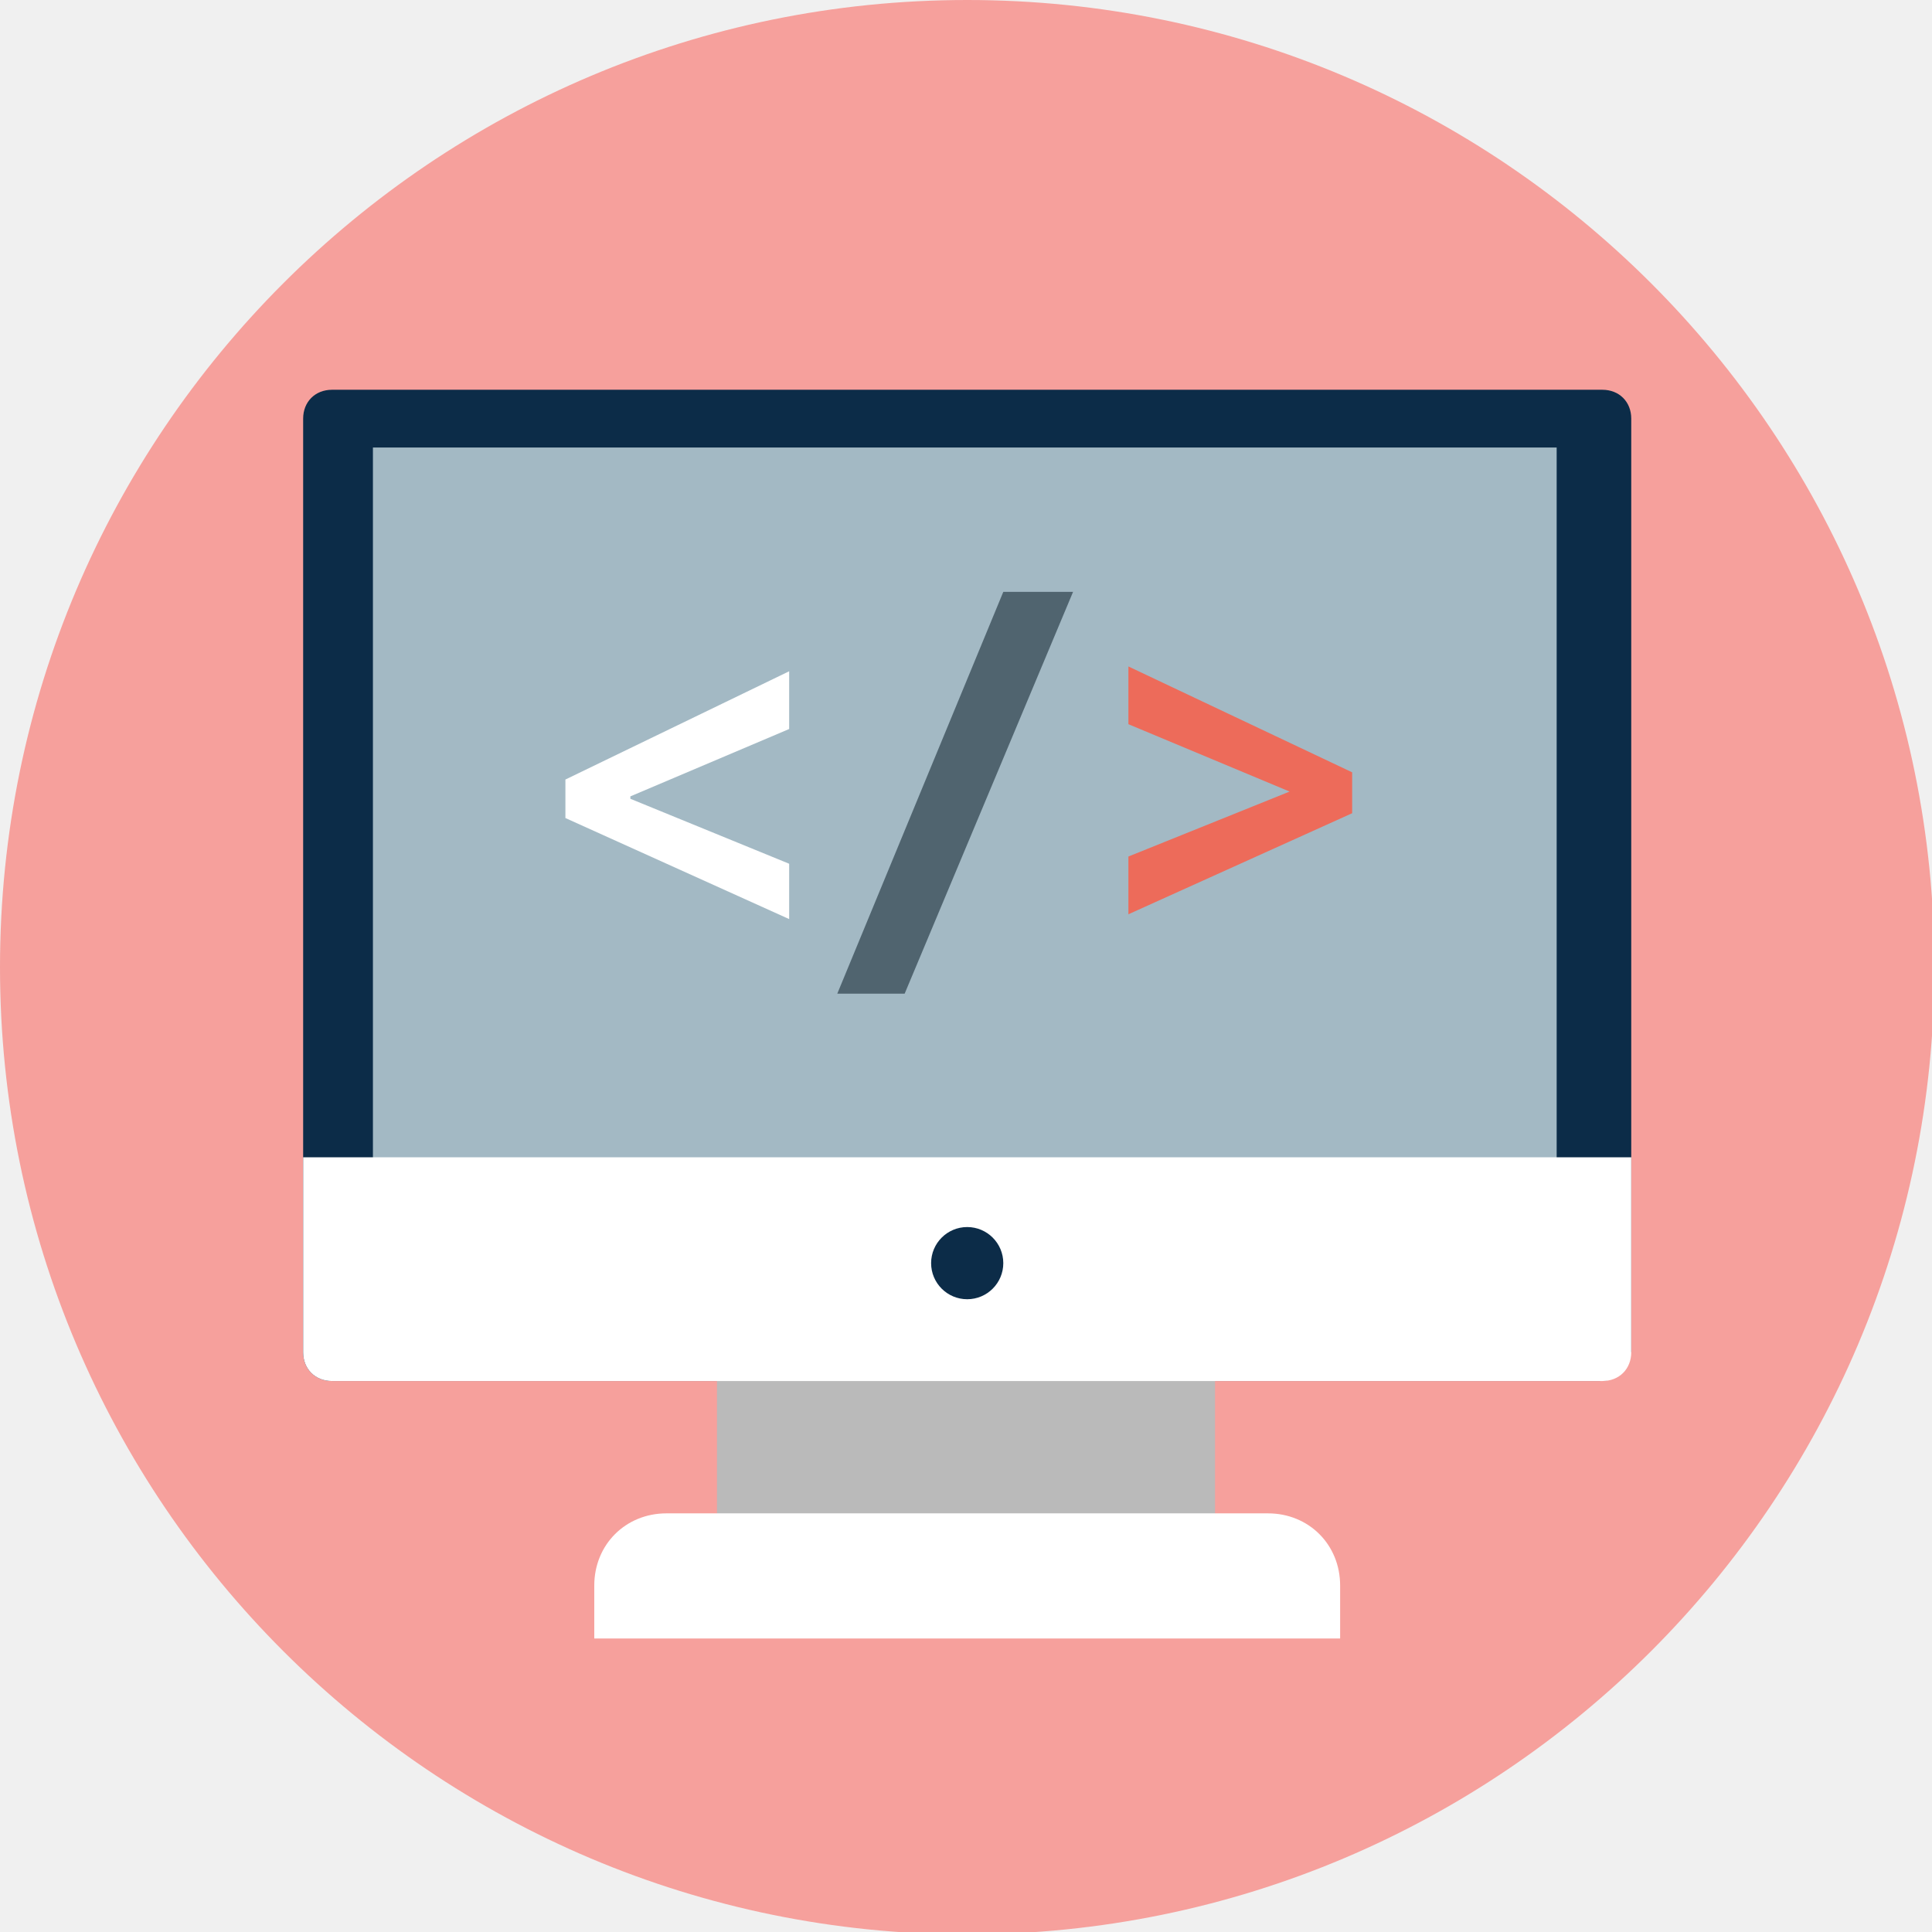
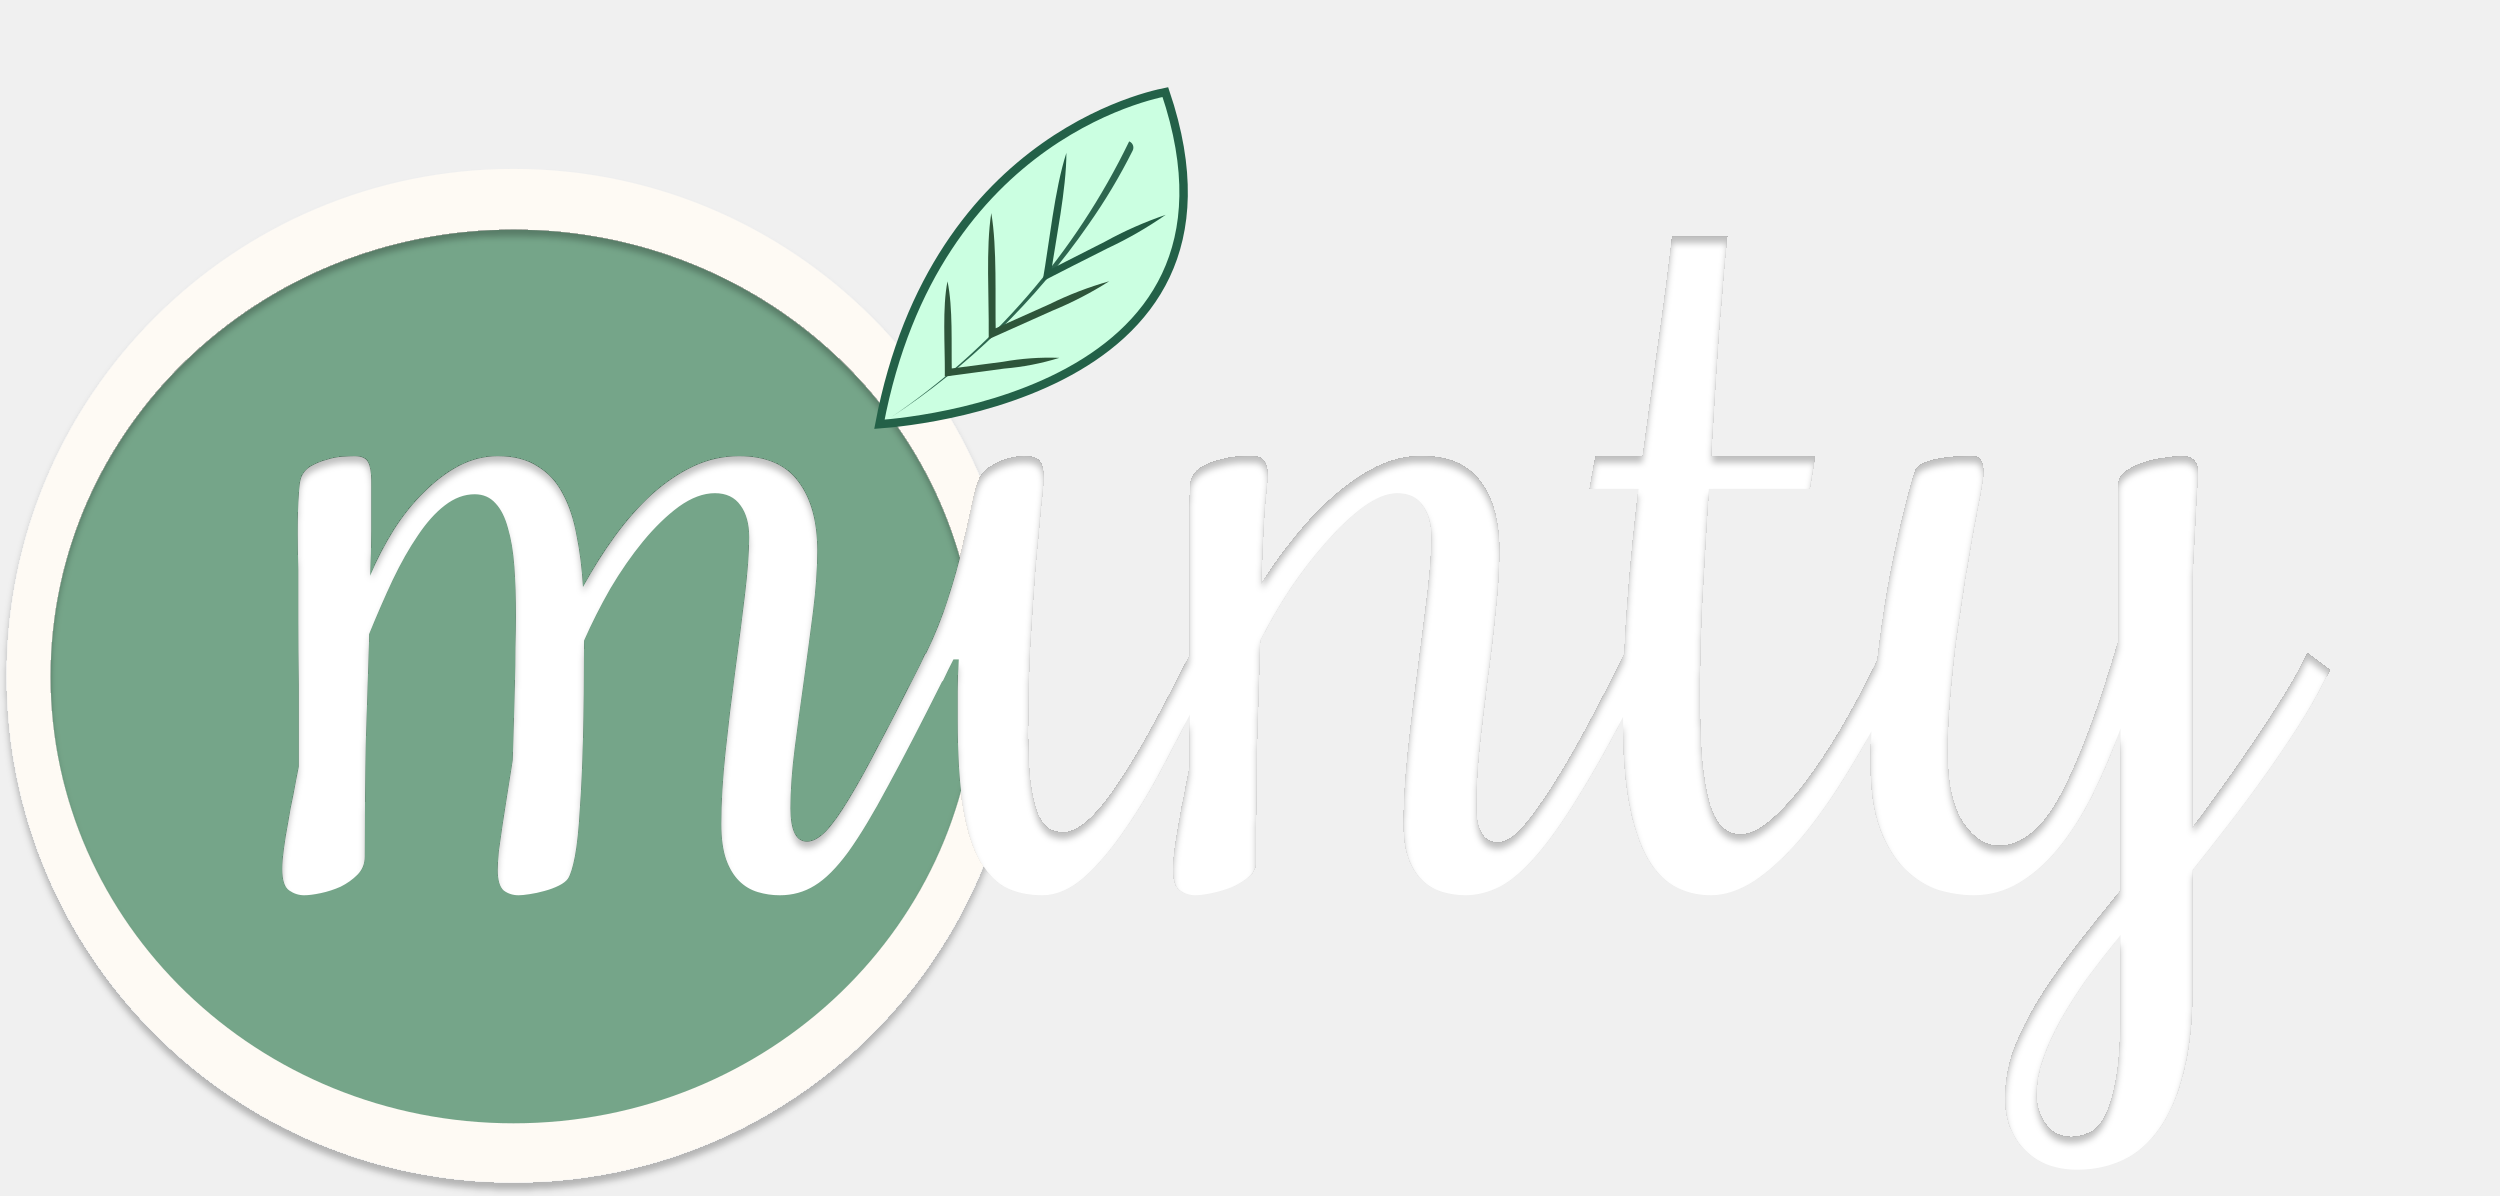
- <svg xmlns="http://www.w3.org/2000/svg" version="1.1" id="Layer_2" x="0px" y="0px" viewBox="0 0 80.3 80.3" style="enable-background:new 0 0 80.3 80.3;" xml:space="preserve">
-   <style type="text/css">
- 	.st0{fill:#EB6A5C;}
- 	.st1{fill:#552F2F;}
- 	.st2{fill:#55AB99;}
- 	.st3{fill:#2F4555;}
- 	.st4{fill:#FFFFFF;}
- 	.st5{fill:#ED6B5A;}
- 	.st6{fill:#0C2C48;}
- 	.st7{fill:#F1CC4B;}
- 	.st8{clip-path:url(#SVGID_2_);}
- 	.st9{clip-path:url(#SVGID_2_);fill:#F6A09C;}
- 	.st10{fill:#50646F;}
- 	.st11{fill:#FCA886;}
- 	.st12{fill:#EDAB7E;}
- 	.st13{fill:#332319;}
- 	.st14{fill:#E07E45;}
- 	.st15{fill:#FF8F8F;}
- 	.st16{fill:#A6D1D9;}
- 	.st17{fill:#628185;}
- 	.st18{fill:#BABABA;}
- 	.st19{fill:#698391;}
- 	.st20{opacity:0.41;fill:#FFFFFF;}
- 	.st21{fill:#F6A09C;}
- 	.st22{fill:#FFF3C9;}
- 	.st23{fill:#2384AB;}
- 	.st24{fill:#BABFC5;}
- 	.st25{clip-path:url(#SVGID_4_);}
- 	.st26{fill:#6EB9E0;}
- 	.st27{fill:#F8A06D;}
- 	.st28{fill:#A3B9C4;}
- 	.st29{fill:#3B4A52;}
- 	.st30{clip-path:url(#SVGID_6_);}
- 	.st31{clip-path:url(#SVGID_8_);fill:#F6A09C;}
- 	.st32{opacity:0.21;fill:#FFFFFF;}
- 	.st33{clip-path:url(#SVGID_10_);fill:#F6A09C;}
- 	.st34{clip-path:url(#SVGID_12_);}
- 	.st35{fill:#FFD3B5;}
- 	.st36{fill:#BFD9E6;}
- 	.st37{fill:#798287;}
- 	.st38{fill:#A4A8AD;}
- 	.st39{fill:#FFD6BA;}
- 	.st40{fill:none;stroke:#0C2C48;stroke-width:1.4;stroke-miterlimit:10;}
- </style>
-   <g>
-     <circle class="st21" cx="40.2" cy="40.2" r="40.2" />
-     <g>
-       <g>
-         <g>
-           <g>
-             <g>
-               <path class="st6" d="M67.7,56.2c0,0.7-0.5,1.2-1.2,1.2H13.8c-0.7,0-1.2-0.5-1.2-1.2V17.4c0-0.7,0.5-1.2,1.2-1.2h52.8        c0.7,0,1.2,0.5,1.2,1.2V56.2z" />
-               <rect x="29.8" y="56.3" class="st18" width="20.7" height="7" />
-             </g>
-           </g>
-           <rect x="15.5" y="18.6" class="st28" width="49.2" height="30.5" />
-           <path class="st4" d="M12.6,48.1v8.1c0,0.7,0.5,1.2,1.2,1.2h52.8c0.7,0,1.2-0.5,1.2-1.2v-8.1H12.6z" />
-           <path class="st4" d="M55.7,68.1v-2.2c0-1.7-1.3-3-3-3h-25c-1.7,0-3,1.3-3,3v2.2H55.7z" />
-         </g>
-         <circle class="st6" cx="40.2" cy="52.5" r="1.5" />
-       </g>
-     </g>
-     <g>
-       <path class="st4" d="M32.8,38.2L23.5,34v-1.6l9.3-4.5v2.4l-6.6,2.8v0.1l6.6,2.7V38.2z" />
-       <path class="st10" d="M44.6,24.6l-7,16.7h-2.8l6.9-16.7H44.6z" />
-       <path class="st5" d="M56.2,33.8l-9.3,4.2v-2.4l6.7-2.7v0l-6.7-2.8v-2.4l9.3,4.4V33.8z" />
-     </g>
+ <svg xmlns="http://www.w3.org/2000/svg" width="1480" height="708" viewBox="0 0 1480 708" fill="none">
+   <g filter="url(#filter0_d_108_707)">
+     <circle cx="304" cy="400" r="300" fill="#FEFAF4" />
  </g>
+   <g filter="url(#filter1_i_108_707)">
+     <ellipse cx="304" cy="400.5" rx="274" ry="264.5" fill="#75A589" />
+   </g>
+   <g filter="url(#filter2_i_108_707)">
+     <path d="M281.009 292.598C274.873 292.598 268.948 294.819 263.235 299.263C257.734 303.494 252.444 309.419 247.366 317.036C242.288 324.442 237.316 333.223 232.449 343.379C227.794 353.324 223.139 364.009 218.484 375.435V379.243C217.85 397.863 217.215 417.646 216.58 438.594C216.157 459.541 215.945 482.393 215.945 507.148C215.945 511.38 214.464 514.977 211.502 517.939C208.751 520.69 205.472 523.018 201.663 524.922C197.854 526.615 193.94 527.884 189.92 528.73C185.9 529.577 182.62 530 180.081 530C176.907 530 173.945 529.048 171.194 527.144C168.444 525.239 167.068 521.007 167.068 514.448C167.068 511.274 167.386 507.36 168.021 502.705C168.655 497.839 169.502 492.655 170.56 487.153C171.406 481.652 172.464 476.045 173.733 470.332C174.791 464.408 175.849 458.906 176.907 453.828C176.907 435.843 176.907 419.657 176.907 405.269C176.696 390.881 176.59 378.079 176.59 366.865C176.59 355.651 176.59 345.812 176.59 337.349C176.378 328.885 176.272 321.585 176.272 315.449C176.272 305.293 176.484 297.887 176.907 293.232C177.119 288.366 177.542 284.98 178.177 283.076C179.235 280.114 181.139 277.786 183.89 276.094C186.852 274.401 189.92 273.132 193.094 272.285C196.268 271.227 199.441 270.592 202.615 270.381C205.789 270.169 208.222 270.063 209.915 270.063C213.935 270.063 216.58 271.227 217.85 273.555C219.119 275.882 219.754 279.479 219.754 284.346C219.754 295.348 219.754 305.293 219.754 314.18C219.754 323.066 219.542 331.953 219.119 340.84C223.139 331.318 227.794 322.326 233.084 313.862C238.585 305.187 244.616 297.676 251.175 291.328C257.734 284.769 264.611 279.585 271.805 275.776C279.21 271.968 286.827 270.063 294.656 270.063C304.178 270.063 312.007 272.074 318.143 276.094C324.49 279.902 329.463 285.298 333.06 292.28C336.868 299.263 339.619 307.515 341.312 317.036C343.216 326.346 344.485 336.502 345.12 347.505C351.045 336.714 357.392 326.663 364.163 317.354C371.146 307.832 378.445 299.58 386.062 292.598C393.891 285.615 402.037 280.114 410.501 276.094C419.176 272.074 428.169 270.063 437.479 270.063C453.559 270.063 465.302 275.142 472.708 285.298C480.114 295.243 483.816 308.784 483.816 325.923C483.816 336.714 482.97 348.774 481.277 362.104C479.585 375.435 477.786 388.976 475.882 402.729C473.978 416.271 472.179 429.601 470.486 442.72C468.794 455.838 467.947 467.793 467.947 478.584C467.947 491.702 471.227 498.262 477.786 498.262C481.172 498.262 484.874 496.252 488.895 492.231C492.915 488 497.464 481.652 502.542 473.188C507.832 464.513 513.862 453.617 520.633 440.498C527.615 427.38 535.656 411.722 544.754 393.525L547.928 386.86L560.94 396.699L557.767 403.364C545.283 428.332 534.598 448.962 525.711 465.254C517.036 481.546 509.207 494.559 502.225 504.292C495.242 513.813 488.577 520.479 482.229 524.287C476.093 528.096 469.217 530 461.6 530C457.156 530 452.819 529.365 448.587 528.096C444.355 526.826 440.652 524.604 437.479 521.431C434.305 518.257 431.766 514.025 429.861 508.735C427.957 503.234 427.005 496.252 427.005 487.788C427.005 475.093 427.851 460.811 429.544 444.941C431.237 429.072 433.141 413.203 435.257 397.334C437.373 381.465 439.277 366.548 440.97 352.583C442.662 338.407 443.509 326.875 443.509 317.988C443.509 310.16 441.816 303.918 438.431 299.263C435.045 294.396 429.967 291.963 423.196 291.963C416.425 291.963 409.337 294.608 401.932 299.897C394.738 305.187 387.649 312.064 380.667 320.527C373.896 328.779 367.443 338.089 361.307 348.457C355.382 358.825 350.198 369.087 345.755 379.243C345.755 401.46 345.543 420.926 345.12 437.642C344.697 454.146 344.062 468.11 343.216 479.536C342.581 490.962 341.629 500.06 340.359 506.831C339.09 513.39 337.715 517.834 336.233 520.161C335.175 521.642 333.377 523.018 330.838 524.287C328.299 525.557 325.442 526.615 322.269 527.461C319.306 528.307 316.344 528.942 313.382 529.365C310.631 529.788 308.515 530 307.034 530C303.649 530 300.687 529.048 298.147 527.144C295.82 525.028 294.656 521.007 294.656 515.083C294.656 512.332 294.868 508.63 295.291 503.975C295.926 499.32 296.666 494.136 297.513 488.423C298.359 482.71 299.311 476.574 300.369 470.015C301.427 463.455 302.485 456.79 303.543 450.02C303.755 443.672 303.966 436.584 304.178 428.755C304.389 420.926 304.601 413.203 304.812 405.586C305.024 397.757 305.13 390.352 305.13 383.369C305.341 376.175 305.447 370.039 305.447 364.961C305.447 354.17 305.13 344.331 304.495 335.444C303.86 326.558 302.591 318.94 300.687 312.593C298.994 306.245 296.561 301.379 293.387 297.993C290.213 294.396 286.087 292.598 281.009 292.598ZM564.432 390.352L561.258 396.699L558.084 403.364L545.071 393.525L548.245 386.86C553.535 376.069 557.872 365.278 561.258 354.487C564.855 343.485 567.711 333.223 569.827 323.701C572.155 314.18 574.059 305.822 575.54 298.628C577.021 291.434 578.502 286.25 579.983 283.076C581.253 280.537 583.051 278.527 585.379 277.046C587.918 275.353 590.457 273.978 592.996 272.92C595.747 271.862 598.286 271.121 600.613 270.698C603.152 270.275 604.951 270.063 606.009 270.063C610.664 270.063 613.732 271.016 615.213 272.92C616.906 274.824 617.752 278.21 617.752 283.076C617.752 285.404 617.223 291.222 616.165 300.532C615.319 309.631 614.261 321.162 612.991 335.127C611.933 348.88 610.875 364.432 609.817 381.782C608.971 398.921 608.548 416.694 608.548 435.103C608.548 448.433 609.183 459.012 610.452 466.841C611.722 474.458 613.309 480.171 615.213 483.979C617.329 487.788 619.55 490.221 621.878 491.279C624.417 492.337 626.956 492.866 629.495 492.866C632.881 492.866 636.689 491.385 640.921 488.423C645.153 485.461 650.125 480.277 655.838 472.871C661.551 465.254 668.11 455.098 675.516 442.402C682.921 429.495 691.596 413.203 701.541 393.525L705.032 386.86L718.045 396.699L714.554 403.364C706.513 419.022 698.473 434.468 690.433 449.702C682.604 464.937 674.563 478.478 666.312 490.327C658.271 502.176 650.125 511.803 641.873 519.209C633.621 526.403 625.369 530 617.117 530C608.442 530 600.931 528.307 594.583 524.922C588.447 521.325 583.263 515.506 579.031 507.466C575.011 499.425 571.943 488.846 569.827 475.728C567.923 462.397 566.971 445.999 566.971 426.533C566.971 421.032 566.971 415.319 566.971 409.395C566.971 403.258 567.182 396.911 567.605 390.352H564.432ZM629.495 205C629.495 212.406 626.956 218.647 621.878 223.726C617.011 228.592 610.875 231.025 603.47 231.025C596.276 231.025 590.14 228.592 585.062 223.726C579.983 218.647 577.444 212.406 577.444 205C577.444 197.806 579.983 191.67 585.062 186.592C590.14 181.514 596.276 178.975 603.47 178.975C610.875 178.975 617.011 181.514 621.878 186.592C626.956 191.67 629.495 197.806 629.495 205ZM827.225 291.963C821.3 291.963 814.635 294.608 807.229 299.897C800.035 305.187 792.736 312.064 785.33 320.527C777.924 328.779 770.73 338.089 763.748 348.457C756.977 358.825 751.053 369.087 745.975 379.243C745.34 397.863 744.705 418.175 744.07 440.181C743.647 462.186 743.436 485.672 743.436 510.64C743.436 513.813 741.954 516.67 738.992 519.209C736.242 521.536 732.962 523.547 729.153 525.239C725.345 526.72 721.43 527.884 717.41 528.73C713.39 529.577 710.11 530 707.571 530C704.397 530 701.435 529.048 698.685 527.144C695.934 525.239 694.559 521.007 694.559 514.448C694.559 511.274 694.876 507.36 695.511 502.705C696.146 497.839 696.992 492.655 698.05 487.153C698.896 481.652 699.954 476.045 701.224 470.332C702.282 464.408 703.34 458.906 704.397 453.828V298.628C704.397 294.396 704.503 291.117 704.715 288.789C704.715 286.25 705.032 284.346 705.667 283.076C706.937 280.114 709.158 277.786 712.332 276.094C715.506 274.401 718.891 273.132 722.488 272.285C726.085 271.227 729.576 270.592 732.962 270.381C736.347 270.169 738.992 270.063 740.896 270.063C744.493 270.063 746.927 271.016 748.196 272.92C749.677 274.824 750.418 278.21 750.418 283.076C750.418 282.441 749.889 287.625 748.831 298.628C747.985 309.631 747.244 325.394 746.609 345.918C752.957 335.973 759.834 326.452 767.239 317.354C774.645 308.255 782.368 300.215 790.408 293.232C798.449 286.25 806.701 280.643 815.164 276.411C823.839 272.179 832.62 270.063 841.507 270.063C857.376 270.063 869.013 275.142 876.419 285.298C883.825 295.243 887.527 308.784 887.527 325.923C887.527 336.714 886.787 348.774 885.306 362.104C884.036 375.223 882.449 388.659 880.545 402.412C878.852 415.954 877.265 429.284 875.784 442.402C874.515 455.309 873.88 467.158 873.88 477.949C873.88 491.914 878.217 498.896 886.893 498.896C889.643 498.896 892.817 497.521 896.414 494.771C900.223 491.808 904.878 486.413 910.379 478.584C916.092 470.755 922.863 460.07 930.691 446.528C938.52 432.775 947.83 415.107 958.621 393.525L961.795 386.86L974.808 396.699L971.634 403.364C958.938 428.755 947.618 449.596 937.674 465.889C927.941 482.181 919.054 495.088 911.014 504.609C902.973 514.131 895.462 520.796 888.479 524.604C881.497 528.201 874.515 530 867.532 530C863.089 530 858.646 529.365 854.202 528.096C849.759 526.826 845.844 524.604 842.459 521.431C839.074 518.257 836.323 514.025 834.207 508.735C832.091 503.234 831.033 496.252 831.033 487.788C831.033 475.093 831.88 460.811 833.572 444.941C835.265 429.072 837.169 413.203 839.285 397.334C841.401 381.465 843.305 366.548 844.998 352.583C846.691 338.407 847.537 326.875 847.537 317.988C847.537 310.16 845.844 303.918 842.459 299.263C839.074 294.396 833.995 291.963 827.225 291.963ZM960.843 425.898C960.843 403.47 961.689 380.936 963.382 358.296C965.075 335.656 967.296 312.699 970.047 289.424H941.165L944.656 270.063H972.586C975.548 248.481 978.51 226.899 981.473 205.317C984.646 183.524 987.503 161.73 990.042 139.937H1022.42C1021.99 144.591 1021.36 151.362 1020.51 160.249C1019.88 168.924 1019.03 179.08 1017.97 190.718C1017.13 202.144 1016.28 214.733 1015.43 228.486C1014.59 242.028 1013.74 255.887 1012.89 270.063H1074.47L1071.29 289.424H1011.62C1010.78 301.484 1010.04 313.333 1009.4 324.971C1008.77 336.608 1008.13 347.716 1007.5 358.296C1007.07 368.664 1006.76 378.291 1006.55 387.178C1006.33 395.853 1006.23 403.364 1006.23 409.712C1006.23 425.793 1006.65 439.229 1007.5 450.02C1008.56 460.811 1010.04 469.486 1011.94 476.045C1014.06 482.604 1016.6 487.259 1019.56 490.01C1022.73 492.76 1026.33 494.136 1030.35 494.136C1035.64 494.136 1041.46 491.491 1047.81 486.201C1054.36 480.7 1061.14 473.4 1068.12 464.302C1075.1 455.203 1082.19 444.624 1089.38 432.563C1096.58 420.291 1103.56 407.279 1110.33 393.525L1113.5 386.86L1126.52 396.699L1123.34 403.364C1113.61 423.042 1103.88 440.71 1094.14 456.367C1084.62 472.025 1075.21 485.355 1065.9 496.357C1056.59 507.148 1047.49 515.506 1038.6 521.431C1029.71 527.144 1021.15 530 1012.89 530C1004.64 530 997.236 528.096 990.677 524.287C984.329 520.479 978.934 514.448 974.49 506.196C970.047 497.733 966.661 486.942 964.334 473.823C962.007 460.705 960.843 444.73 960.843 425.898ZM1133.82 278.95C1134.66 276.834 1136.67 275.142 1139.85 273.872C1143.02 272.603 1146.41 271.756 1150 271.333C1153.6 270.698 1156.99 270.381 1160.16 270.381C1163.33 270.169 1165.45 270.063 1166.51 270.063C1169.68 270.063 1171.69 270.91 1172.54 272.603C1173.6 274.084 1174.12 276.517 1174.12 279.902C1174.12 281.595 1173.6 285.404 1172.54 291.328C1171.48 297.041 1170.1 304.235 1168.41 312.91C1166.93 321.585 1165.24 331.424 1163.33 342.427C1161.64 353.429 1159.95 364.749 1158.25 376.387C1156.77 388.024 1155.5 399.873 1154.45 411.934C1153.39 423.783 1152.86 434.997 1152.86 445.576C1152.86 463.984 1155.93 477.843 1162.06 487.153C1168.2 496.252 1175.29 500.801 1183.33 500.801C1197.29 500.801 1209.67 490.539 1220.46 470.015C1231.25 449.491 1242.47 419.445 1254.1 379.878V287.52C1254.1 283.923 1255.69 281.066 1258.87 278.95C1262.25 276.623 1266.06 274.824 1270.29 273.555C1274.52 272.285 1278.65 271.439 1282.67 271.016C1286.69 270.381 1289.55 270.063 1291.24 270.063C1297.8 270.063 1301.08 273.343 1301.08 279.902C1301.08 282.23 1300.87 286.144 1300.44 291.646C1300.23 296.935 1299.91 303.283 1299.49 310.688C1299.07 317.882 1298.64 325.923 1298.22 334.81C1298.01 343.485 1297.9 352.266 1297.9 361.152V490.327C1301.71 485.461 1306.47 479.007 1312.19 470.967C1318.11 462.926 1324.14 454.357 1330.28 445.259C1336.62 436.16 1342.65 427.062 1348.37 417.964C1354.29 408.866 1359.05 400.719 1362.65 393.525L1366.14 386.86L1379.15 396.699L1375.66 403.364C1371.22 412.251 1365.93 421.455 1359.79 430.977C1353.66 440.498 1347.1 450.125 1340.12 459.858C1333.34 469.38 1326.26 478.901 1318.85 488.423C1311.66 497.733 1304.67 506.619 1297.9 515.083V585.225C1297.9 604.691 1296.1 621.195 1292.51 634.736C1289.12 648.49 1284.36 659.598 1278.23 668.062C1272.09 676.737 1264.9 682.979 1256.64 686.787C1248.39 690.596 1239.4 692.5 1229.67 692.5C1223.53 692.5 1217.82 691.548 1212.53 689.644C1207.45 687.739 1203.01 684.883 1199.2 681.074C1195.39 677.477 1192.43 673.034 1190.31 667.744C1188.19 662.666 1187.14 656.847 1187.14 650.288C1187.14 640.767 1188.83 631.245 1192.21 621.724C1195.81 612.202 1200.68 602.363 1206.81 592.207C1213.16 582.051 1220.46 571.577 1228.71 560.786C1236.97 550.207 1245.85 539.098 1255.37 527.461V431.294C1250.08 445.682 1244.37 459.012 1238.24 471.284C1232.1 483.345 1225.43 493.713 1218.24 502.388C1211.05 511.063 1203.32 517.834 1195.07 522.7C1186.82 527.567 1177.93 530 1168.41 530C1161.64 530 1154.66 528.942 1147.46 526.826C1140.48 524.499 1133.92 520.373 1127.79 514.448C1121.86 508.524 1117 500.589 1113.19 490.645C1109.38 480.488 1107.47 467.581 1107.47 451.924C1107.47 434.15 1108.53 416.06 1110.65 397.651C1112.76 379.243 1115.2 362.104 1117.95 346.235C1120.91 330.366 1123.87 316.507 1126.83 304.658C1129.8 292.598 1132.12 284.028 1133.82 278.95ZM1226.17 673.14C1229.56 673.14 1232.95 672.399 1236.33 670.918C1239.93 669.648 1243.1 666.58 1245.85 661.714C1248.6 656.847 1250.82 649.653 1252.52 640.132C1254.42 630.61 1255.37 617.703 1255.37 601.411V553.486C1248.18 562.373 1241.51 570.942 1235.38 579.194C1229.45 587.658 1224.27 595.804 1219.83 603.633C1215.38 611.673 1211.89 619.396 1209.35 626.802C1206.81 634.207 1205.54 641.401 1205.54 648.384C1205.54 654.943 1207.34 660.656 1210.94 665.522C1214.54 670.601 1219.62 673.14 1226.17 673.14Z" fill="white" />
+   </g>
+   <path d="M520.613 251.161C522.307 251.035 524.642 250.839 527.521 250.541C533.914 249.881 542.983 248.724 553.663 246.742C575.045 242.773 602.776 235.512 628.391 222.359C654.008 209.205 677.325 190.255 690.199 162.991C702.864 136.17 705.598 100.928 689.884 54.52C688.909 54.714 687.602 54.992 685.996 55.374C682.145 56.291 676.582 57.804 669.795 60.183C656.217 64.941 637.754 73.153 618.276 86.958C579.831 114.208 537.279 163.349 520.613 251.161Z" fill="#CBFFE1" stroke="#236148" stroke-width="5" />
+   <path d="M668.564 83.729C668.538 83.686 668.475 83.689 668.453 83.734C636.463 149.842 587.752 206.218 527.151 247.271C573.196 217.089 612.985 178.275 644.374 132.918C654.176 119.008 662.925 104.373 670.548 89.136C671.566 87.1 670.652 84.636 668.564 83.729Z" fill="#2D664F" />
+   <path d="M690.086 127.173C677.628 131.421 665.574 136.754 654.06 143.112L618.964 160.937L621.981 163.159C625.023 141.7 631.333 111.893 631.303 90.483C624.254 112.343 621.241 143.764 617.21 166.518C617.732 166.167 653.921 147.813 655.964 146.853C667.882 141.28 679.297 134.697 690.086 127.173Z" fill="#225B43" />
+   <path d="M656.677 166.483C644.454 169.952 632.578 174.521 621.19 180.136L586.563 195.637L589.49 197.579C589 176.46 590.371 146.751 586.837 126.134C583.59 146.618 585.538 176.607 585.318 197.549L585.348 200.783L588.293 199.461L622.921 183.96C634.672 179.148 645.968 173.3 656.677 166.483Z" fill="#2E553A" />
+   <path d="M626.792 211.827C615.705 211.437 604.621 212.225 593.723 214.178L561.08 218.437L563.477 220.499C563.111 204.524 564.228 182.086 560.915 166.553C557.811 182.002 559.442 204.661 559.335 220.518L559.316 222.902L561.683 222.61L594.442 218.212C605.512 217.295 616.438 215.174 627.029 211.886L626.792 211.827Z" fill="#2E553A" />
+   <defs>
+     <filter id="filter0_d_108_707" x="0" y="100" width="608" height="608" filterUnits="userSpaceOnUse" color-interpolation-filters="sRGB">
+       <feFlood flood-opacity="0" result="BackgroundImageFix" />
+       <feColorMatrix in="SourceAlpha" type="matrix" values="0 0 0 0 0 0 0 0 0 0 0 0 0 0 0 0 0 0 127 0" result="hardAlpha" />
+       <feOffset dy="4" />
+       <feGaussianBlur stdDeviation="2" />
+       <feComposite in2="hardAlpha" operator="out" />
+       <feColorMatrix type="matrix" values="0 0 0 0 0 0 0 0 0 0 0 0 0 0 0 0 0 0 0.25 0" />
+       <feBlend mode="normal" in2="BackgroundImageFix" result="effect1_dropShadow_108_707" />
+       <feBlend mode="normal" in="SourceGraphic" in2="effect1_dropShadow_108_707" result="shape" />
+     </filter>
+     <filter id="filter1_i_108_707" x="30" y="136" width="548" height="533" filterUnits="userSpaceOnUse" color-interpolation-filters="sRGB">
+       <feFlood flood-opacity="0" result="BackgroundImageFix" />
+       <feBlend mode="normal" in="SourceGraphic" in2="BackgroundImageFix" result="shape" />
+       <feColorMatrix in="SourceAlpha" type="matrix" values="0 0 0 0 0 0 0 0 0 0 0 0 0 0 0 0 0 0 127 0" result="hardAlpha" />
+       <feOffset dy="4" />
+       <feGaussianBlur stdDeviation="2" />
+       <feComposite in2="hardAlpha" operator="arithmetic" k2="-1" k3="1" />
+       <feColorMatrix type="matrix" values="0 0 0 0 0 0 0 0 0 0 0 0 0 0 0 0 0 0 0.25 0" />
+       <feBlend mode="normal" in2="shape" result="effect1_innerShadow_108_707" />
+     </filter>
+     <filter id="filter2_i_108_707" x="167.068" y="139.937" width="1212.08" height="556.563" filterUnits="userSpaceOnUse" color-interpolation-filters="sRGB">
+       <feFlood flood-opacity="0" result="BackgroundImageFix" />
+       <feBlend mode="normal" in="SourceGraphic" in2="BackgroundImageFix" result="shape" />
+       <feColorMatrix in="SourceAlpha" type="matrix" values="0 0 0 0 0 0 0 0 0 0 0 0 0 0 0 0 0 0 127 0" result="hardAlpha" />
+       <feOffset dy="4" />
+       <feGaussianBlur stdDeviation="2" />
+       <feComposite in2="hardAlpha" operator="arithmetic" k2="-1" k3="1" />
+       <feColorMatrix type="matrix" values="0 0 0 0 0 0 0 0 0 0 0 0 0 0 0 0 0 0 0.25 0" />
+       <feBlend mode="normal" in2="shape" result="effect1_innerShadow_108_707" />
+     </filter>
+   </defs>
</svg>
